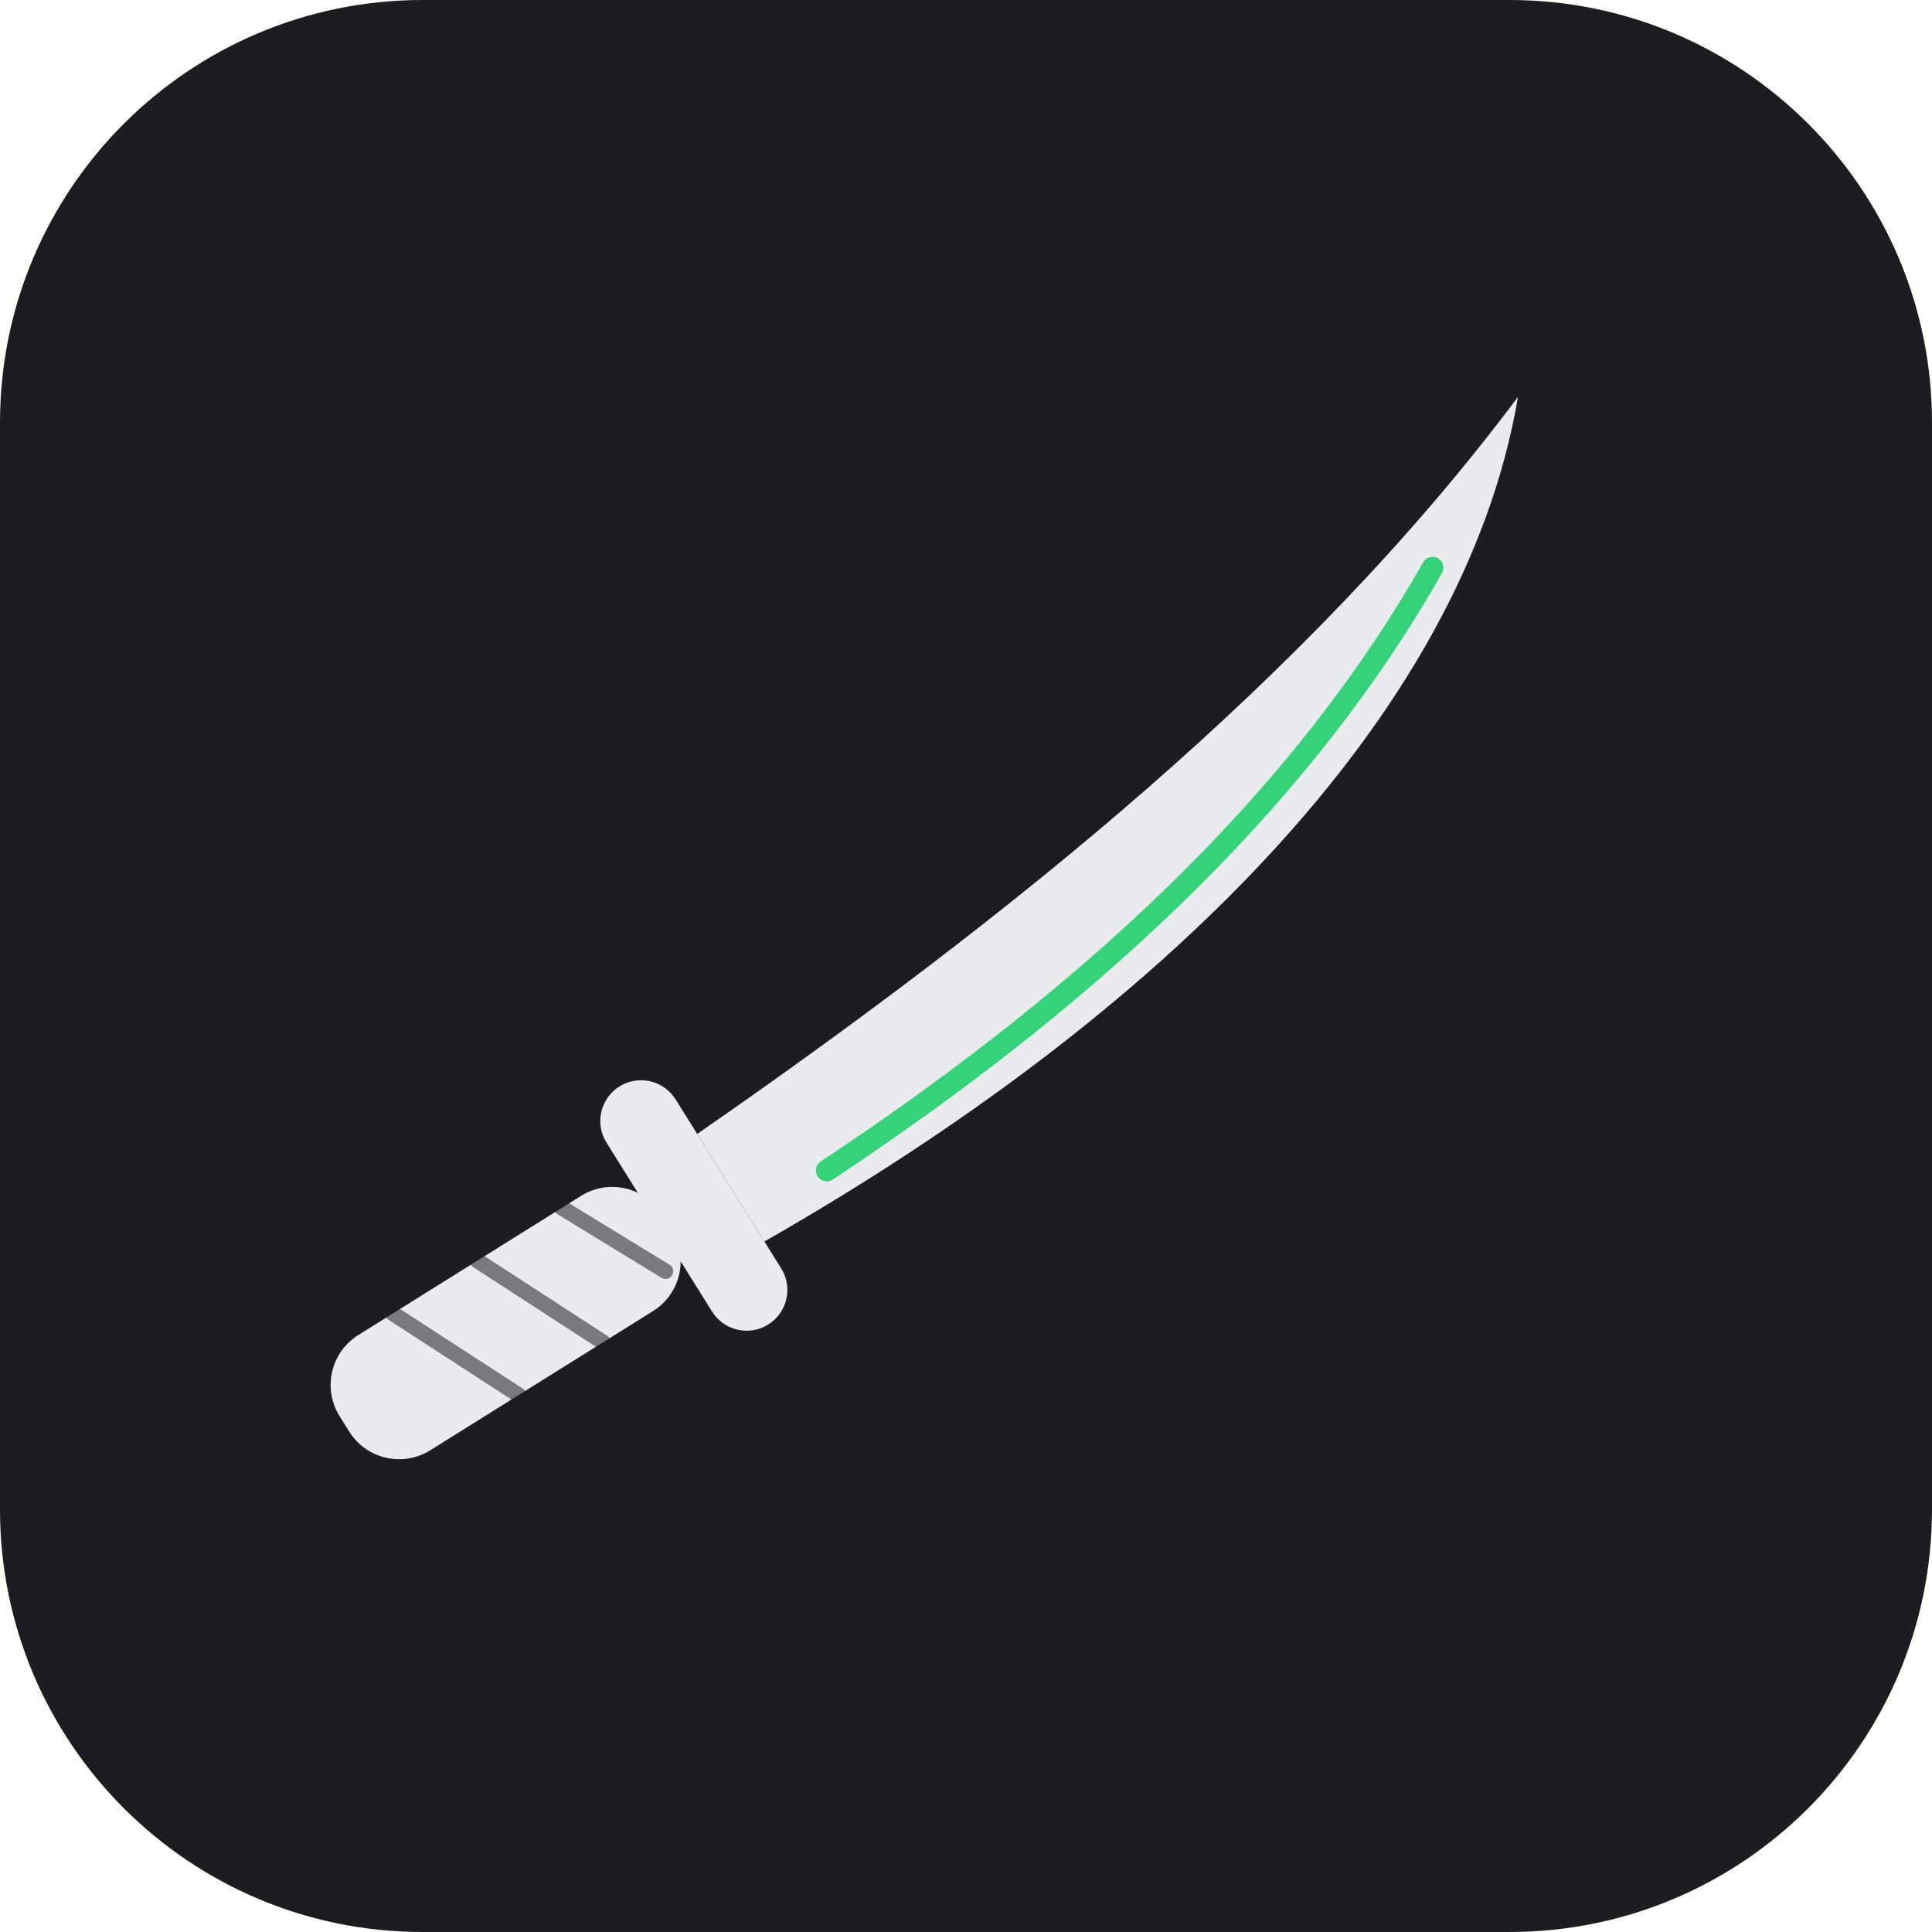
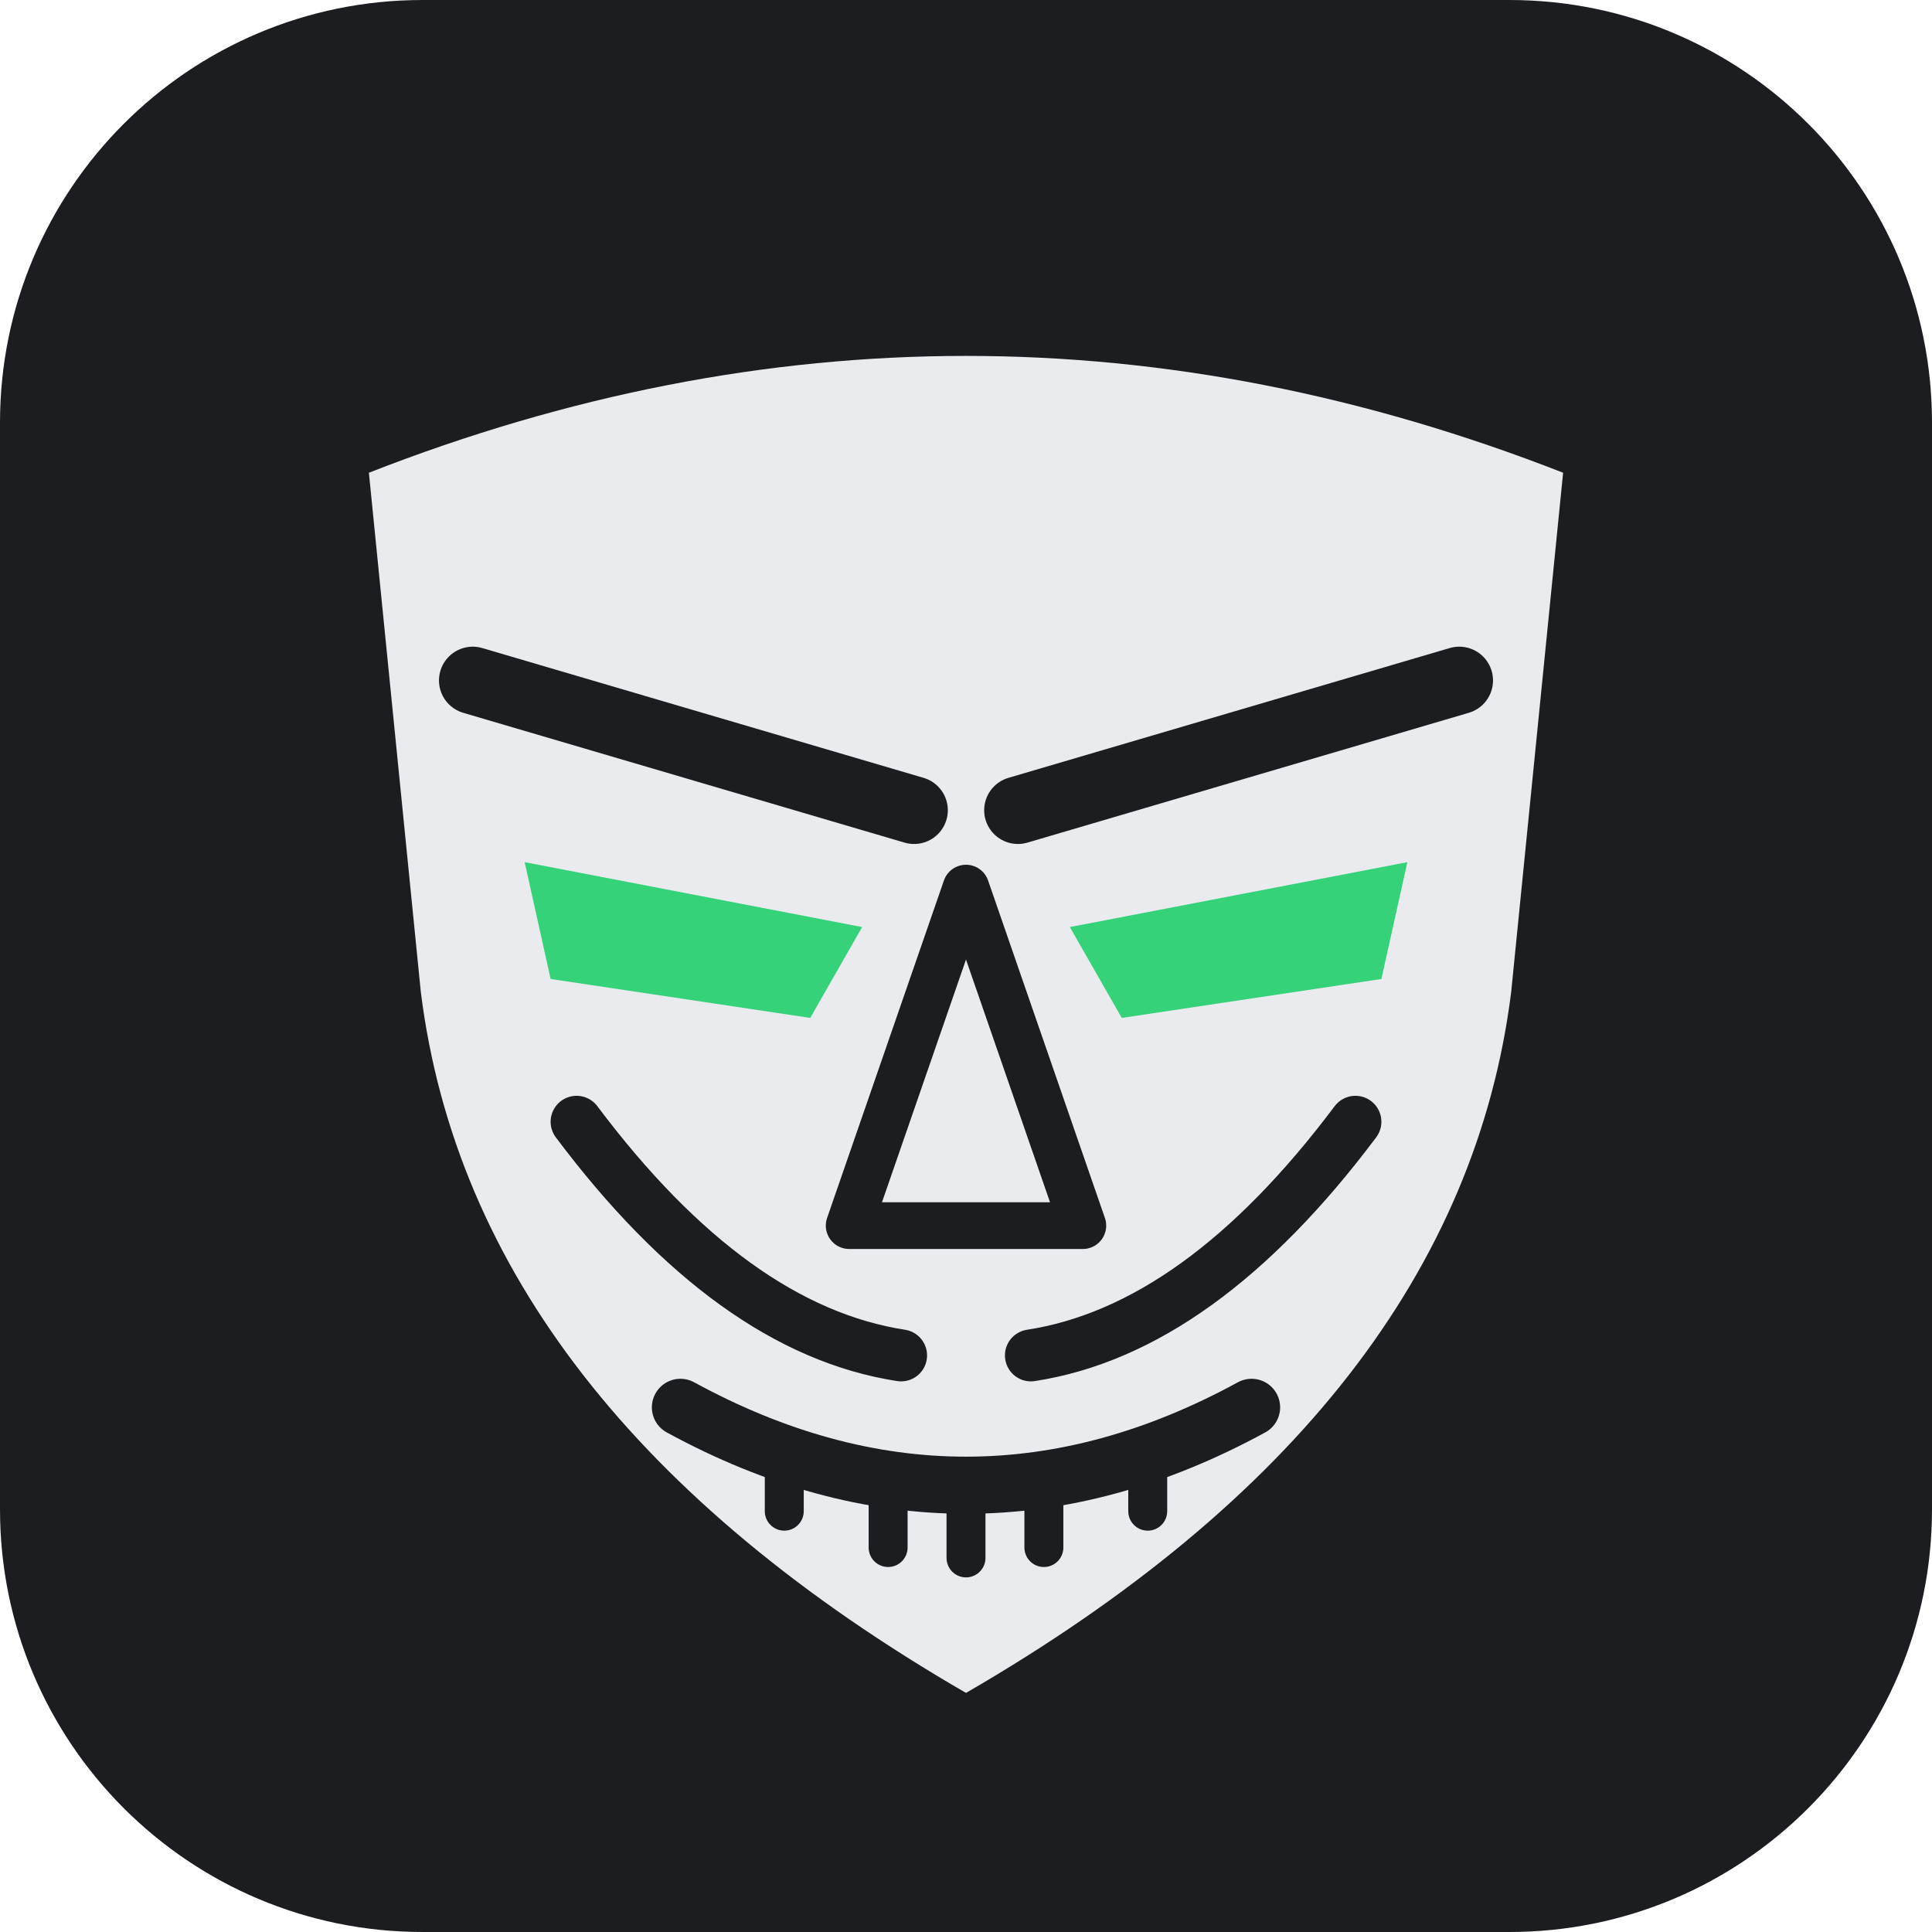
<svg xmlns="http://www.w3.org/2000/svg" viewBox="0 0 64 64" role="img" aria-labelledby="t">
  <rect width="64" height="64" rx="14" fill="#1b1d21" />
-   <g transform="translate(32 32) rotate(-32) scale(0.3) translate(-397 -81)">
-     <rect x="312" y="80" width="42" height="15" rx="6.5" fill="#e9ebef" />
-     <path d="M323 80l7 15M334 80l7 15M345 80l6 12" stroke="#1b1d21" stroke-width="1.7" stroke-linecap="round" opacity=".55" />
-     <rect x="353" y="72" width="9" height="31" rx="4.5" fill="#e9ebef" />
-     <path d="M362 81C404 79 446 74 482 60C458 87 412 97 362 95Z" fill="#e9ebef" />
-     <path d="M372 92C410 91 440 84 464 71" fill="none" stroke="#36d27a" stroke-width="2.4" stroke-linecap="round" />
+   <g transform="translate(32 32) scale(0.86) translate(-32 -32)">
+     <path d="M9 13Q32 4 55 13L53 33Q51 49 32 60Q13 49 11 33Z" fill="#e9ebef" />
+     <path d="M13 21L30 26M51 21L34 26" stroke="#1b1d21" stroke-width="2.6" stroke-linecap="round" fill="none" />
+     <path d="M15 28L28 30.5L26 34L16 32.5ZM49 28L36 30.5L38 34L48 32.5Z" fill="#36d27a" />
+     <path d="M32 29L27.5 42H36.5Z" fill="none" stroke="#1b1d21" stroke-width="1.8" stroke-linejoin="round" />
+     <path d="M17 38Q23 46 29.5 47M47 38Q41 46 34.5 47" stroke="#1b1d21" stroke-width="2" stroke-linecap="round" fill="none" />
+     <path d="M21 49Q32 55 43 49" stroke="#1b1d21" stroke-width="2.2" stroke-linecap="round" fill="none" />
+     <path d="M25 50.6V53M29 51.6V54.4M32 52V54.8M35 51.6V54.4M39 50.6V53" stroke="#1b1d21" stroke-width="1.5" stroke-linecap="round" />
  </g>
</svg>
